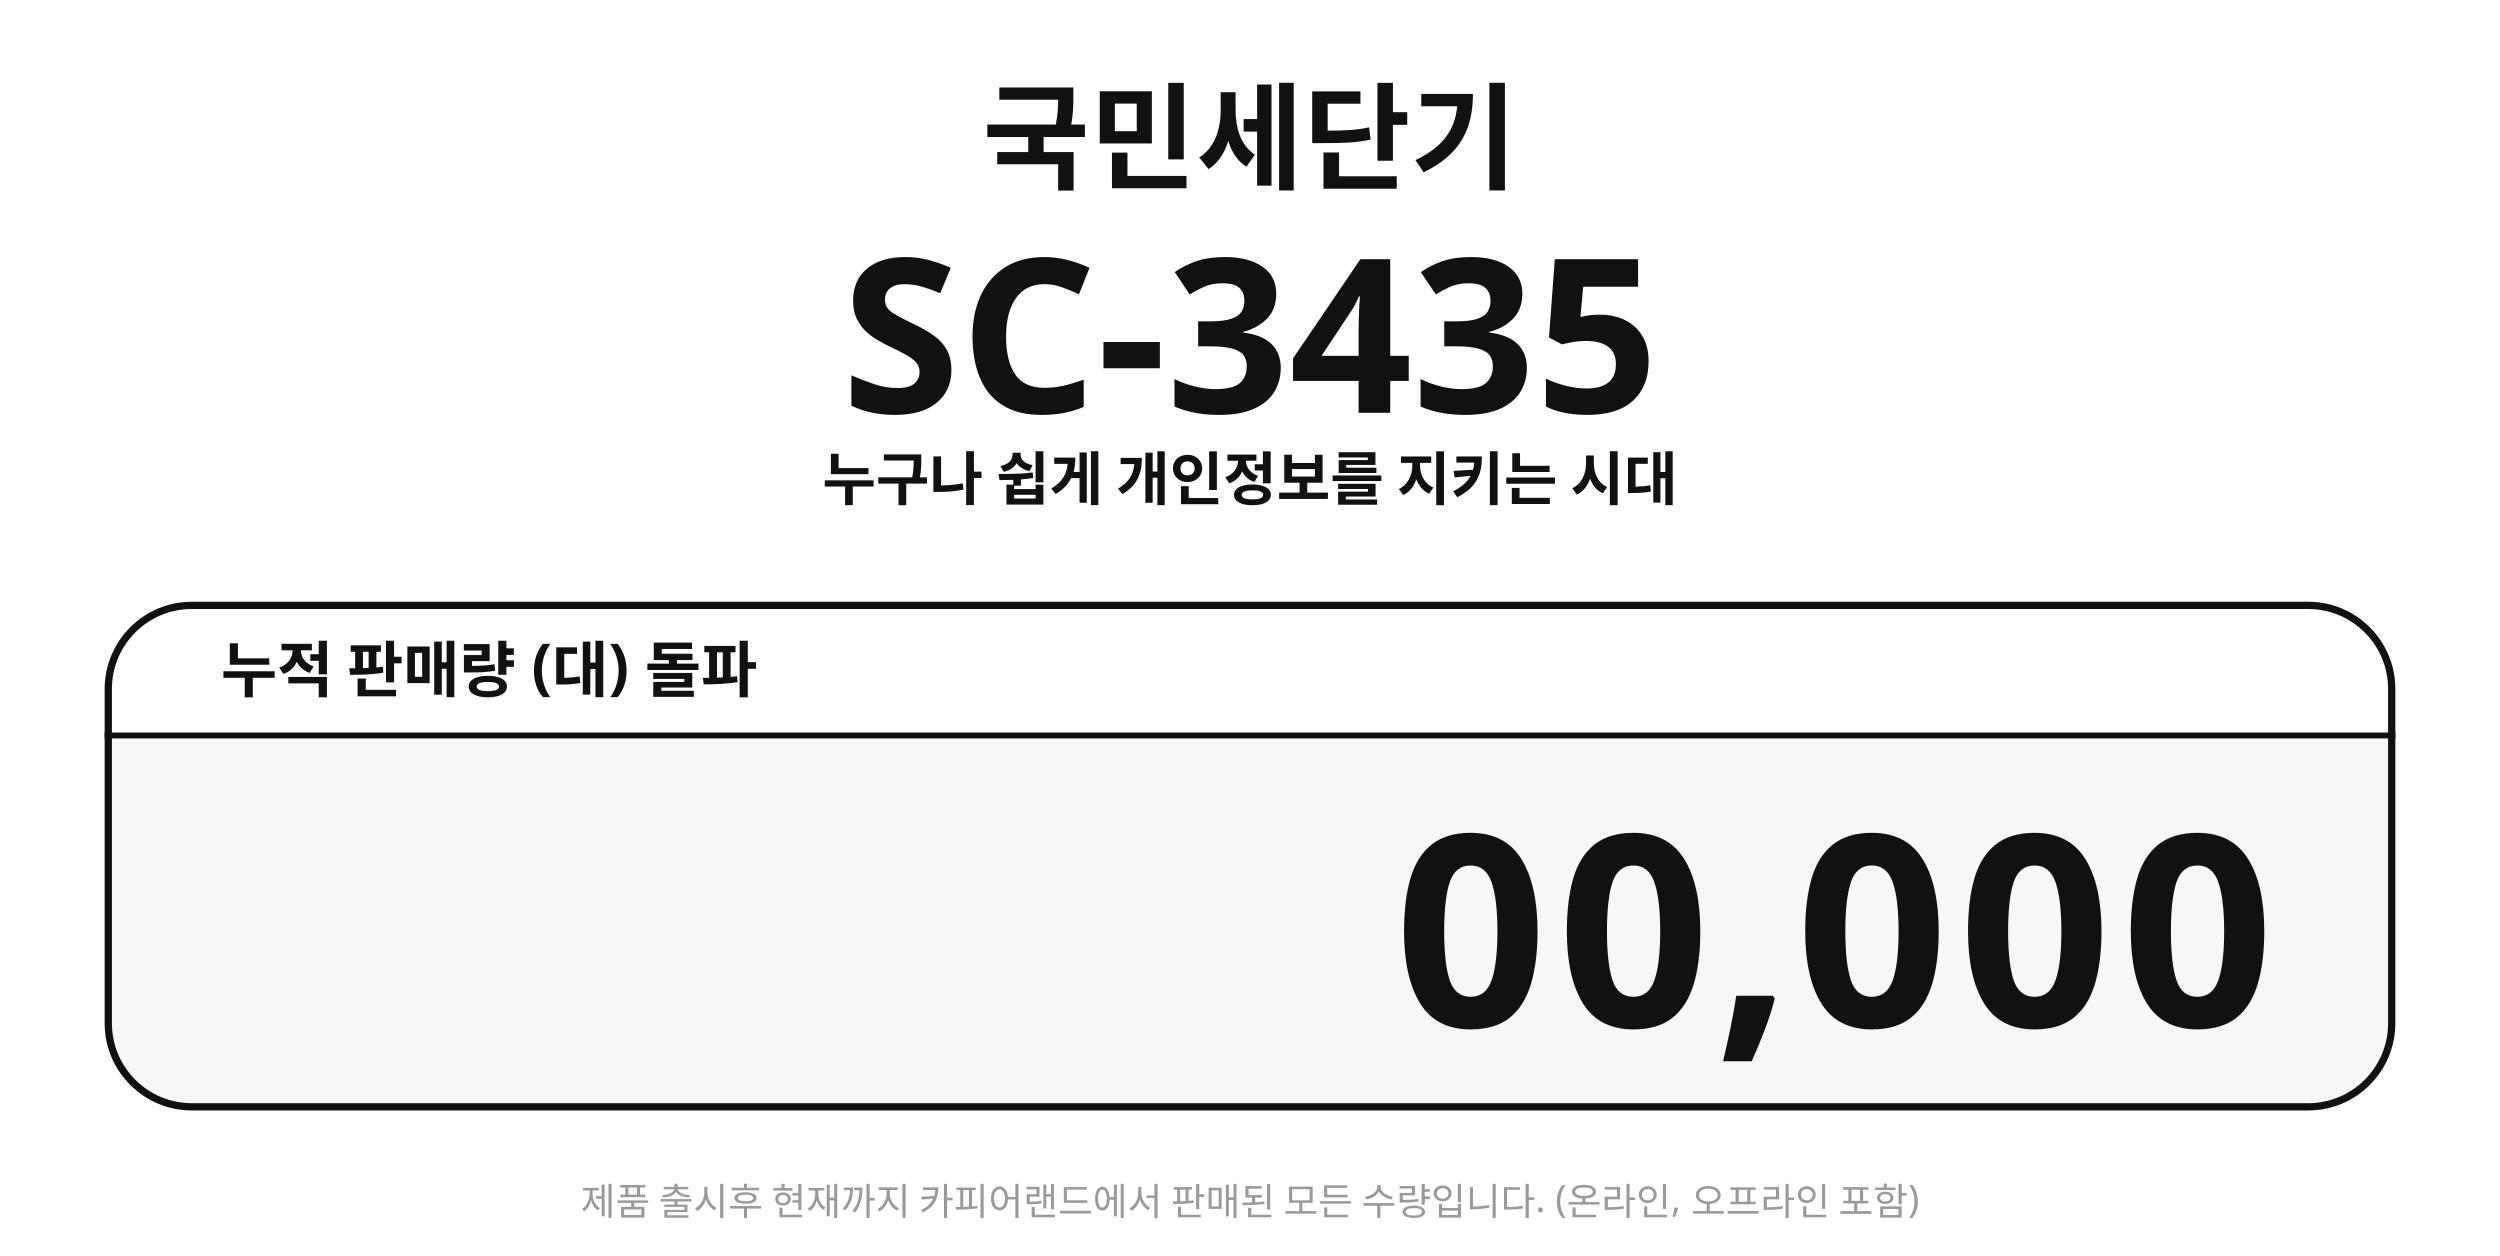
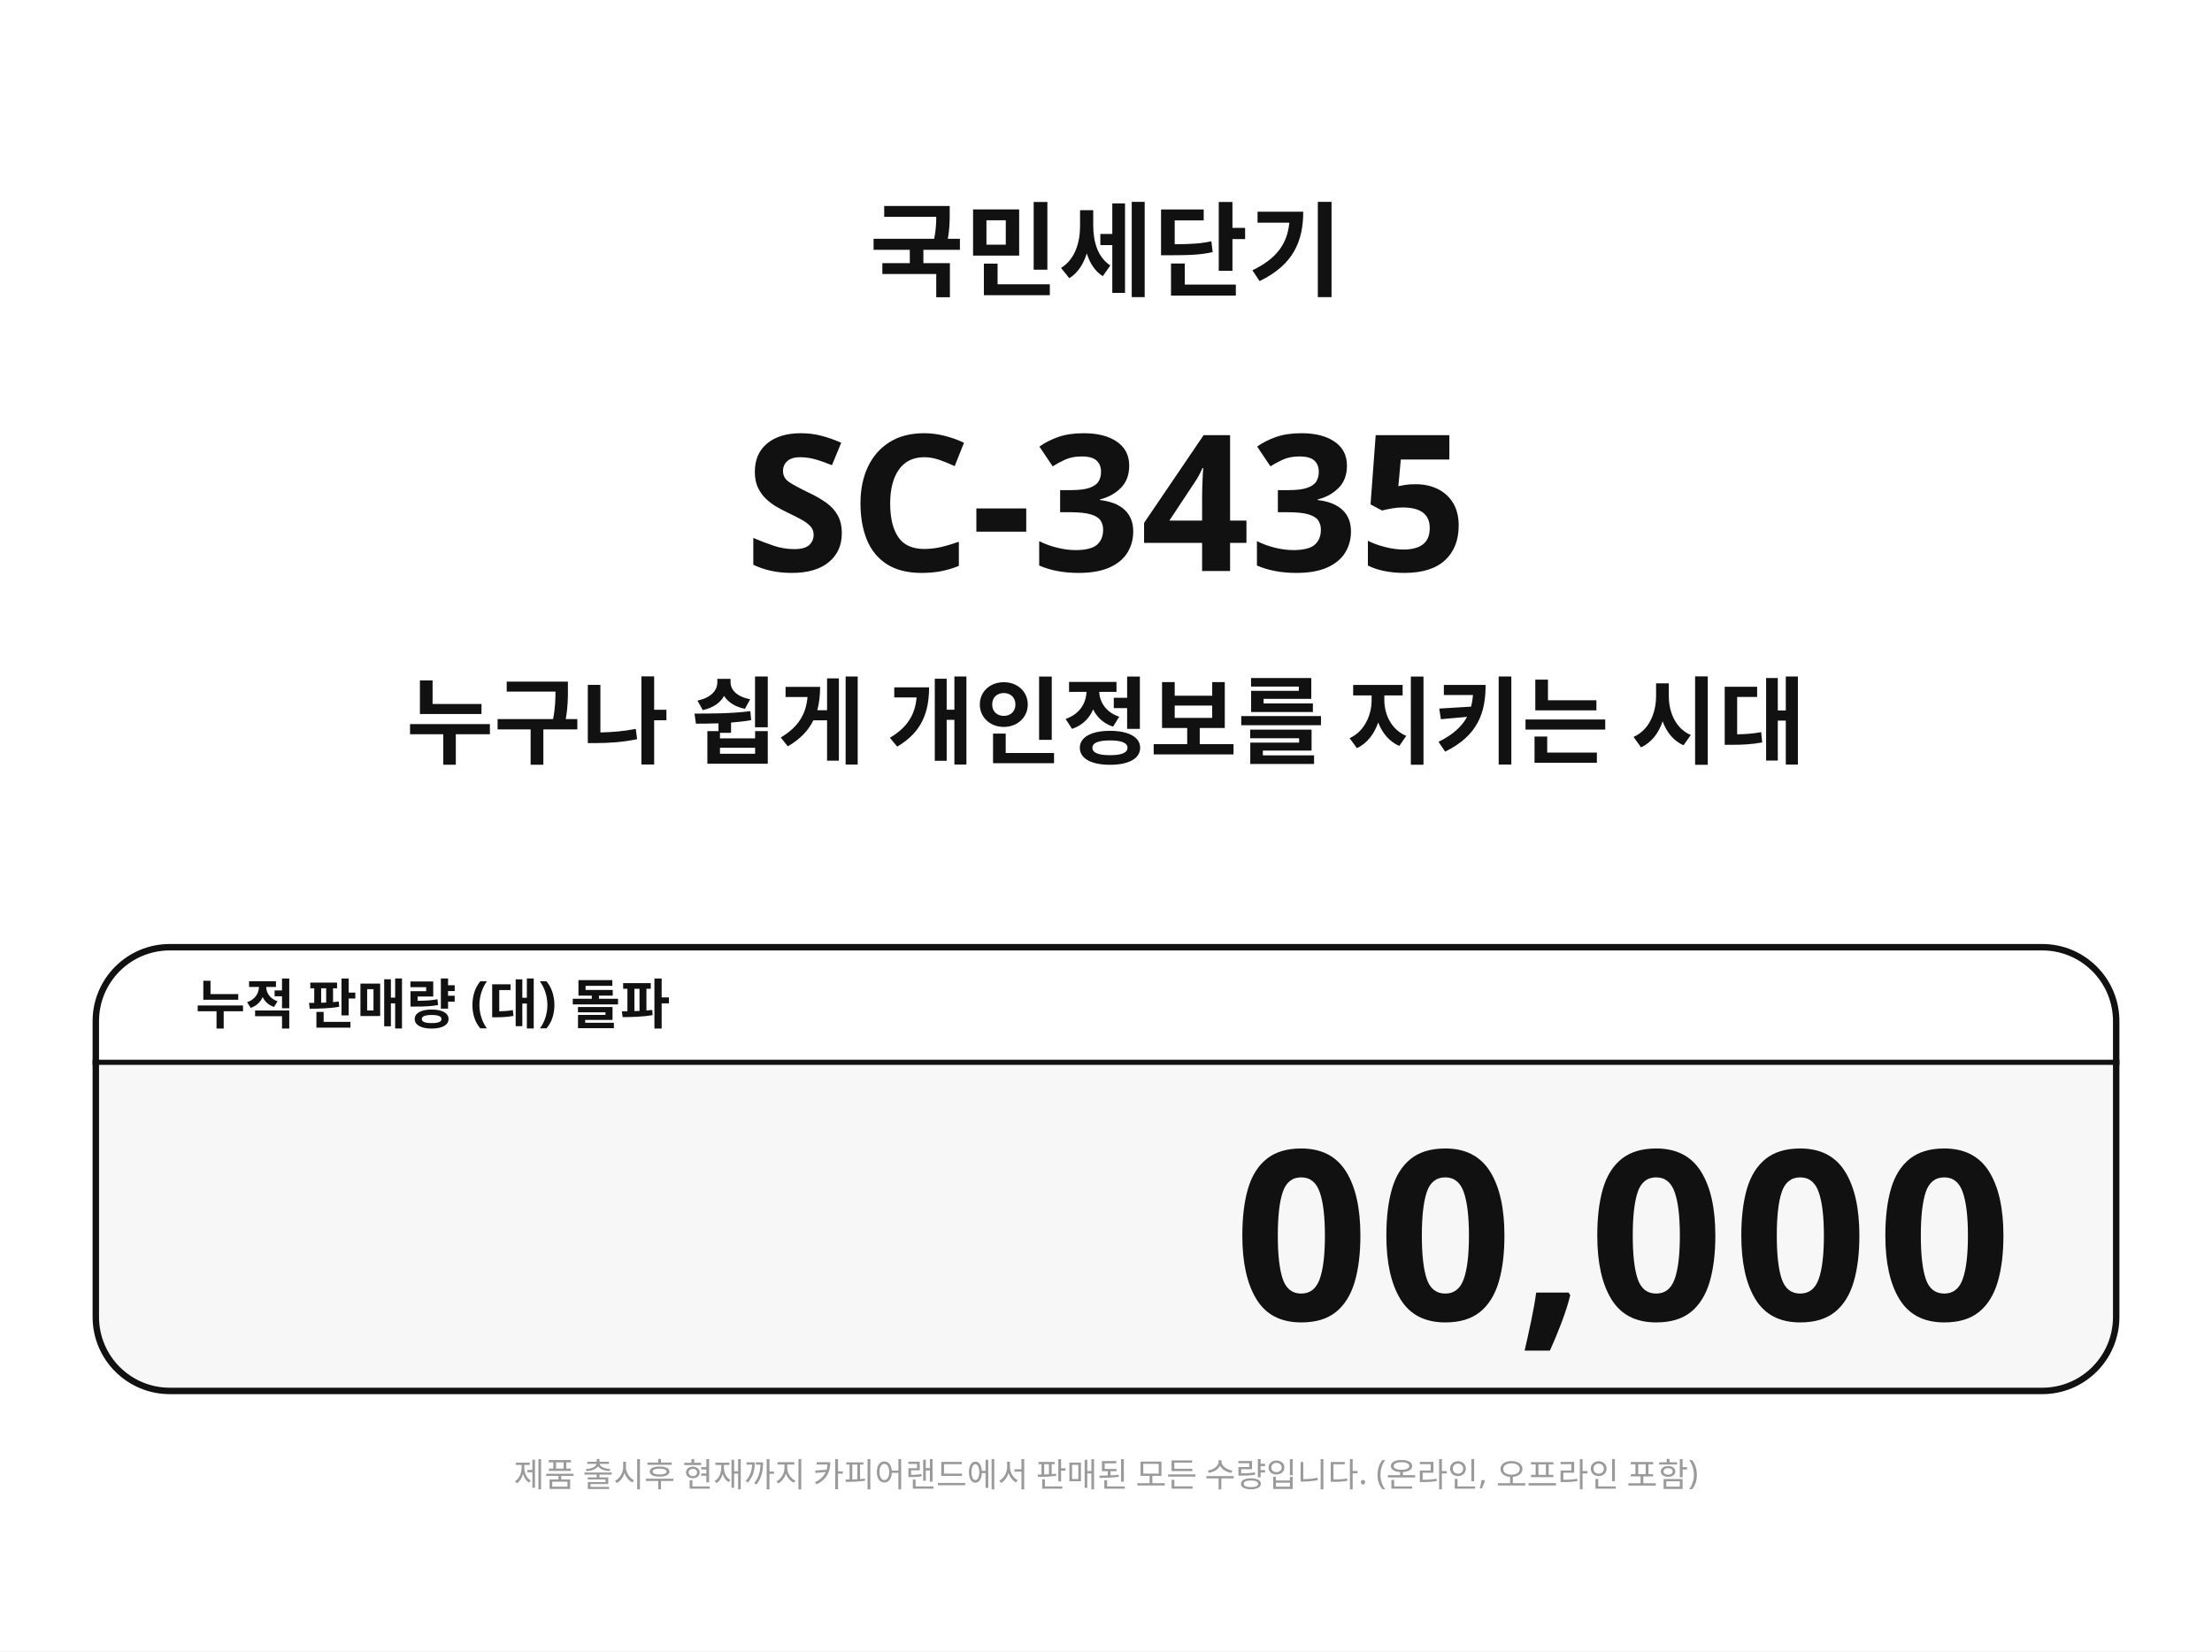
- <svg xmlns="http://www.w3.org/2000/svg" width="860" height="432" viewBox="0 0 860 432" role="img">
+ <svg xmlns="http://www.w3.org/2000/svg" width="860" height="642" viewBox="0 0 860 642" role="img">
  <defs>
    <clipPath id="odo-cell">
      <rect x="-32.0" y="-55.0" width="64" height="110" />
    </clipPath>
    <clipPath id="box-clip">
-       <rect x="36" y="207" width="788" height="175" rx="30" ry="30" />
+       <rect x="36" y="367" width="788" height="175" rx="30" ry="30" />
    </clipPath>
    <g id="odo">
      <text x="0" y="0" text-anchor="middle" dominant-baseline="central" font-family="'Pretendard','Malgun Gothic','Apple SD Gothic Neo',sans-serif" font-weight="900" font-size="92" fill="#111111">0</text>
      <text x="0" y="110" text-anchor="middle" dominant-baseline="central" font-family="'Pretendard','Malgun Gothic','Apple SD Gothic Neo',sans-serif" font-weight="900" font-size="92" fill="#111111">1</text>
      <text x="0" y="220" text-anchor="middle" dominant-baseline="central" font-family="'Pretendard','Malgun Gothic','Apple SD Gothic Neo',sans-serif" font-weight="900" font-size="92" fill="#111111">2</text>
      <text x="0" y="330" text-anchor="middle" dominant-baseline="central" font-family="'Pretendard','Malgun Gothic','Apple SD Gothic Neo',sans-serif" font-weight="900" font-size="92" fill="#111111">3</text>
      <text x="0" y="440" text-anchor="middle" dominant-baseline="central" font-family="'Pretendard','Malgun Gothic','Apple SD Gothic Neo',sans-serif" font-weight="900" font-size="92" fill="#111111">4</text>
      <text x="0" y="550" text-anchor="middle" dominant-baseline="central" font-family="'Pretendard','Malgun Gothic','Apple SD Gothic Neo',sans-serif" font-weight="900" font-size="92" fill="#111111">5</text>
      <text x="0" y="660" text-anchor="middle" dominant-baseline="central" font-family="'Pretendard','Malgun Gothic','Apple SD Gothic Neo',sans-serif" font-weight="900" font-size="92" fill="#111111">6</text>
      <text x="0" y="770" text-anchor="middle" dominant-baseline="central" font-family="'Pretendard','Malgun Gothic','Apple SD Gothic Neo',sans-serif" font-weight="900" font-size="92" fill="#111111">7</text>
      <text x="0" y="880" text-anchor="middle" dominant-baseline="central" font-family="'Pretendard','Malgun Gothic','Apple SD Gothic Neo',sans-serif" font-weight="900" font-size="92" fill="#111111">8</text>
      <text x="0" y="990" text-anchor="middle" dominant-baseline="central" font-family="'Pretendard','Malgun Gothic','Apple SD Gothic Neo',sans-serif" font-weight="900" font-size="92" fill="#111111">9</text>
      <text x="0" y="1100" text-anchor="middle" dominant-baseline="central" font-family="'Pretendard','Malgun Gothic','Apple SD Gothic Neo',sans-serif" font-weight="900" font-size="92" fill="#111111">0</text>
      <text x="0" y="1210" text-anchor="middle" dominant-baseline="central" font-family="'Pretendard','Malgun Gothic','Apple SD Gothic Neo',sans-serif" font-weight="900" font-size="92" fill="#111111">1</text>
      <text x="0" y="1320" text-anchor="middle" dominant-baseline="central" font-family="'Pretendard','Malgun Gothic','Apple SD Gothic Neo',sans-serif" font-weight="900" font-size="92" fill="#111111">2</text>
      <text x="0" y="1430" text-anchor="middle" dominant-baseline="central" font-family="'Pretendard','Malgun Gothic','Apple SD Gothic Neo',sans-serif" font-weight="900" font-size="92" fill="#111111">3</text>
      <text x="0" y="1540" text-anchor="middle" dominant-baseline="central" font-family="'Pretendard','Malgun Gothic','Apple SD Gothic Neo',sans-serif" font-weight="900" font-size="92" fill="#111111">4</text>
      <text x="0" y="1650" text-anchor="middle" dominant-baseline="central" font-family="'Pretendard','Malgun Gothic','Apple SD Gothic Neo',sans-serif" font-weight="900" font-size="92" fill="#111111">5</text>
      <text x="0" y="1760" text-anchor="middle" dominant-baseline="central" font-family="'Pretendard','Malgun Gothic','Apple SD Gothic Neo',sans-serif" font-weight="900" font-size="92" fill="#111111">6</text>
      <text x="0" y="1870" text-anchor="middle" dominant-baseline="central" font-family="'Pretendard','Malgun Gothic','Apple SD Gothic Neo',sans-serif" font-weight="900" font-size="92" fill="#111111">7</text>
      <text x="0" y="1980" text-anchor="middle" dominant-baseline="central" font-family="'Pretendard','Malgun Gothic','Apple SD Gothic Neo',sans-serif" font-weight="900" font-size="92" fill="#111111">8</text>
      <text x="0" y="2090" text-anchor="middle" dominant-baseline="central" font-family="'Pretendard','Malgun Gothic','Apple SD Gothic Neo',sans-serif" font-weight="900" font-size="92" fill="#111111">9</text>
      <text x="0" y="2200" text-anchor="middle" dominant-baseline="central" font-family="'Pretendard','Malgun Gothic','Apple SD Gothic Neo',sans-serif" font-weight="900" font-size="92" fill="#111111">0</text>
      <text x="0" y="2310" text-anchor="middle" dominant-baseline="central" font-family="'Pretendard','Malgun Gothic','Apple SD Gothic Neo',sans-serif" font-weight="900" font-size="92" fill="#111111">1</text>
      <text x="0" y="2420" text-anchor="middle" dominant-baseline="central" font-family="'Pretendard','Malgun Gothic','Apple SD Gothic Neo',sans-serif" font-weight="900" font-size="92" fill="#111111">2</text>
      <text x="0" y="2530" text-anchor="middle" dominant-baseline="central" font-family="'Pretendard','Malgun Gothic','Apple SD Gothic Neo',sans-serif" font-weight="900" font-size="92" fill="#111111">3</text>
      <text x="0" y="2640" text-anchor="middle" dominant-baseline="central" font-family="'Pretendard','Malgun Gothic','Apple SD Gothic Neo',sans-serif" font-weight="900" font-size="92" fill="#111111">4</text>
      <text x="0" y="2750" text-anchor="middle" dominant-baseline="central" font-family="'Pretendard','Malgun Gothic','Apple SD Gothic Neo',sans-serif" font-weight="900" font-size="92" fill="#111111">5</text>
      <text x="0" y="2860" text-anchor="middle" dominant-baseline="central" font-family="'Pretendard','Malgun Gothic','Apple SD Gothic Neo',sans-serif" font-weight="900" font-size="92" fill="#111111">6</text>
      <text x="0" y="2970" text-anchor="middle" dominant-baseline="central" font-family="'Pretendard','Malgun Gothic','Apple SD Gothic Neo',sans-serif" font-weight="900" font-size="92" fill="#111111">7</text>
      <text x="0" y="3080" text-anchor="middle" dominant-baseline="central" font-family="'Pretendard','Malgun Gothic','Apple SD Gothic Neo',sans-serif" font-weight="900" font-size="92" fill="#111111">8</text>
      <text x="0" y="3190" text-anchor="middle" dominant-baseline="central" font-family="'Pretendard','Malgun Gothic','Apple SD Gothic Neo',sans-serif" font-weight="900" font-size="92" fill="#111111">9</text>
      <text x="0" y="3300" text-anchor="middle" dominant-baseline="central" font-family="'Pretendard','Malgun Gothic','Apple SD Gothic Neo',sans-serif" font-weight="900" font-size="92" fill="#111111">0</text>
      <text x="0" y="3410" text-anchor="middle" dominant-baseline="central" font-family="'Pretendard','Malgun Gothic','Apple SD Gothic Neo',sans-serif" font-weight="900" font-size="92" fill="#111111">1</text>
      <text x="0" y="3520" text-anchor="middle" dominant-baseline="central" font-family="'Pretendard','Malgun Gothic','Apple SD Gothic Neo',sans-serif" font-weight="900" font-size="92" fill="#111111">2</text>
      <text x="0" y="3630" text-anchor="middle" dominant-baseline="central" font-family="'Pretendard','Malgun Gothic','Apple SD Gothic Neo',sans-serif" font-weight="900" font-size="92" fill="#111111">3</text>
      <text x="0" y="3740" text-anchor="middle" dominant-baseline="central" font-family="'Pretendard','Malgun Gothic','Apple SD Gothic Neo',sans-serif" font-weight="900" font-size="92" fill="#111111">4</text>
      <text x="0" y="3850" text-anchor="middle" dominant-baseline="central" font-family="'Pretendard','Malgun Gothic','Apple SD Gothic Neo',sans-serif" font-weight="900" font-size="92" fill="#111111">5</text>
      <text x="0" y="3960" text-anchor="middle" dominant-baseline="central" font-family="'Pretendard','Malgun Gothic','Apple SD Gothic Neo',sans-serif" font-weight="900" font-size="92" fill="#111111">6</text>
      <text x="0" y="4070" text-anchor="middle" dominant-baseline="central" font-family="'Pretendard','Malgun Gothic','Apple SD Gothic Neo',sans-serif" font-weight="900" font-size="92" fill="#111111">7</text>
      <text x="0" y="4180" text-anchor="middle" dominant-baseline="central" font-family="'Pretendard','Malgun Gothic','Apple SD Gothic Neo',sans-serif" font-weight="900" font-size="92" fill="#111111">8</text>
      <text x="0" y="4290" text-anchor="middle" dominant-baseline="central" font-family="'Pretendard','Malgun Gothic','Apple SD Gothic Neo',sans-serif" font-weight="900" font-size="92" fill="#111111">9</text>
      <text x="0" y="4400" text-anchor="middle" dominant-baseline="central" font-family="'Pretendard','Malgun Gothic','Apple SD Gothic Neo',sans-serif" font-weight="900" font-size="92" fill="#111111">0</text>
      <text x="0" y="4510" text-anchor="middle" dominant-baseline="central" font-family="'Pretendard','Malgun Gothic','Apple SD Gothic Neo',sans-serif" font-weight="900" font-size="92" fill="#111111">1</text>
      <text x="0" y="4620" text-anchor="middle" dominant-baseline="central" font-family="'Pretendard','Malgun Gothic','Apple SD Gothic Neo',sans-serif" font-weight="900" font-size="92" fill="#111111">2</text>
      <text x="0" y="4730" text-anchor="middle" dominant-baseline="central" font-family="'Pretendard','Malgun Gothic','Apple SD Gothic Neo',sans-serif" font-weight="900" font-size="92" fill="#111111">3</text>
      <text x="0" y="4840" text-anchor="middle" dominant-baseline="central" font-family="'Pretendard','Malgun Gothic','Apple SD Gothic Neo',sans-serif" font-weight="900" font-size="92" fill="#111111">4</text>
      <text x="0" y="4950" text-anchor="middle" dominant-baseline="central" font-family="'Pretendard','Malgun Gothic','Apple SD Gothic Neo',sans-serif" font-weight="900" font-size="92" fill="#111111">5</text>
      <text x="0" y="5060" text-anchor="middle" dominant-baseline="central" font-family="'Pretendard','Malgun Gothic','Apple SD Gothic Neo',sans-serif" font-weight="900" font-size="92" fill="#111111">6</text>
      <text x="0" y="5170" text-anchor="middle" dominant-baseline="central" font-family="'Pretendard','Malgun Gothic','Apple SD Gothic Neo',sans-serif" font-weight="900" font-size="92" fill="#111111">7</text>
      <text x="0" y="5280" text-anchor="middle" dominant-baseline="central" font-family="'Pretendard','Malgun Gothic','Apple SD Gothic Neo',sans-serif" font-weight="900" font-size="92" fill="#111111">8</text>
      <text x="0" y="5390" text-anchor="middle" dominant-baseline="central" font-family="'Pretendard','Malgun Gothic','Apple SD Gothic Neo',sans-serif" font-weight="900" font-size="92" fill="#111111">9</text>
      <text x="0" y="5500" text-anchor="middle" dominant-baseline="central" font-family="'Pretendard','Malgun Gothic','Apple SD Gothic Neo',sans-serif" font-weight="900" font-size="92" fill="#111111">0</text>
      <text x="0" y="5610" text-anchor="middle" dominant-baseline="central" font-family="'Pretendard','Malgun Gothic','Apple SD Gothic Neo',sans-serif" font-weight="900" font-size="92" fill="#111111">1</text>
      <text x="0" y="5720" text-anchor="middle" dominant-baseline="central" font-family="'Pretendard','Malgun Gothic','Apple SD Gothic Neo',sans-serif" font-weight="900" font-size="92" fill="#111111">2</text>
      <text x="0" y="5830" text-anchor="middle" dominant-baseline="central" font-family="'Pretendard','Malgun Gothic','Apple SD Gothic Neo',sans-serif" font-weight="900" font-size="92" fill="#111111">3</text>
      <text x="0" y="5940" text-anchor="middle" dominant-baseline="central" font-family="'Pretendard','Malgun Gothic','Apple SD Gothic Neo',sans-serif" font-weight="900" font-size="92" fill="#111111">4</text>
      <text x="0" y="6050" text-anchor="middle" dominant-baseline="central" font-family="'Pretendard','Malgun Gothic','Apple SD Gothic Neo',sans-serif" font-weight="900" font-size="92" fill="#111111">5</text>
      <text x="0" y="6160" text-anchor="middle" dominant-baseline="central" font-family="'Pretendard','Malgun Gothic','Apple SD Gothic Neo',sans-serif" font-weight="900" font-size="92" fill="#111111">6</text>
      <text x="0" y="6270" text-anchor="middle" dominant-baseline="central" font-family="'Pretendard','Malgun Gothic','Apple SD Gothic Neo',sans-serif" font-weight="900" font-size="92" fill="#111111">7</text>
      <text x="0" y="6380" text-anchor="middle" dominant-baseline="central" font-family="'Pretendard','Malgun Gothic','Apple SD Gothic Neo',sans-serif" font-weight="900" font-size="92" fill="#111111">8</text>
      <text x="0" y="6490" text-anchor="middle" dominant-baseline="central" font-family="'Pretendard','Malgun Gothic','Apple SD Gothic Neo',sans-serif" font-weight="900" font-size="92" fill="#111111">9</text>
      <text x="0" y="6600" text-anchor="middle" dominant-baseline="central" font-family="'Pretendard','Malgun Gothic','Apple SD Gothic Neo',sans-serif" font-weight="900" font-size="92" fill="#111111">0</text>
      <text x="0" y="6710" text-anchor="middle" dominant-baseline="central" font-family="'Pretendard','Malgun Gothic','Apple SD Gothic Neo',sans-serif" font-weight="900" font-size="92" fill="#111111">1</text>
      <text x="0" y="6820" text-anchor="middle" dominant-baseline="central" font-family="'Pretendard','Malgun Gothic','Apple SD Gothic Neo',sans-serif" font-weight="900" font-size="92" fill="#111111">2</text>
      <text x="0" y="6930" text-anchor="middle" dominant-baseline="central" font-family="'Pretendard','Malgun Gothic','Apple SD Gothic Neo',sans-serif" font-weight="900" font-size="92" fill="#111111">3</text>
      <text x="0" y="7040" text-anchor="middle" dominant-baseline="central" font-family="'Pretendard','Malgun Gothic','Apple SD Gothic Neo',sans-serif" font-weight="900" font-size="92" fill="#111111">4</text>
      <text x="0" y="7150" text-anchor="middle" dominant-baseline="central" font-family="'Pretendard','Malgun Gothic','Apple SD Gothic Neo',sans-serif" font-weight="900" font-size="92" fill="#111111">5</text>
      <text x="0" y="7260" text-anchor="middle" dominant-baseline="central" font-family="'Pretendard','Malgun Gothic','Apple SD Gothic Neo',sans-serif" font-weight="900" font-size="92" fill="#111111">6</text>
      <text x="0" y="7370" text-anchor="middle" dominant-baseline="central" font-family="'Pretendard','Malgun Gothic','Apple SD Gothic Neo',sans-serif" font-weight="900" font-size="92" fill="#111111">7</text>
      <text x="0" y="7480" text-anchor="middle" dominant-baseline="central" font-family="'Pretendard','Malgun Gothic','Apple SD Gothic Neo',sans-serif" font-weight="900" font-size="92" fill="#111111">8</text>
      <text x="0" y="7590" text-anchor="middle" dominant-baseline="central" font-family="'Pretendard','Malgun Gothic','Apple SD Gothic Neo',sans-serif" font-weight="900" font-size="92" fill="#111111">9</text>
    </g>
  </defs>
-   <rect x="0" y="0" width="860" height="432" fill="#ffffff" />
-   <text x="430.0" y="62" text-anchor="middle" font-family="'Pretendard','Malgun Gothic','Apple SD Gothic Neo',sans-serif" font-weight="800" font-size="40" fill="#111111">국민세단기</text>
-   <text x="430.0" y="142" text-anchor="middle" font-family="'Pretendard','Malgun Gothic','Apple SD Gothic Neo',sans-serif" font-weight="800" font-size="74" fill="#111111">SC-3435</text>
-   <text x="430.0" y="172" text-anchor="middle" font-family="'Pretendard','Malgun Gothic','Apple SD Gothic Neo',sans-serif" font-weight="700" font-size="20" fill="#111111">누구나 쉽게 개인정보를 지키는 시대</text>
+   <rect x="0" y="0" width="860" height="642" fill="#ffffff" />
+   <text x="430.0" y="112" text-anchor="middle" font-family="'Pretendard','Malgun Gothic','Apple SD Gothic Neo',sans-serif" font-weight="800" font-size="40" fill="#111111">국민세단기</text>
+   <text x="430.0" y="222" text-anchor="middle" font-family="'Pretendard','Malgun Gothic','Apple SD Gothic Neo',sans-serif" font-weight="800" font-size="74" fill="#111111">SC-3435</text>
+   <text x="430.0" y="294" text-anchor="middle" font-family="'Pretendard','Malgun Gothic','Apple SD Gothic Neo',sans-serif" font-weight="700" font-size="37" fill="#111111">누구나 쉽게 개인정보를 지키는 시대</text>
  <g clip-path="url(#box-clip)">
-     <rect x="36" y="207" width="788" height="175" fill="#F7F7F7" />
-     <rect x="36" y="207" width="788" height="46" fill="#ffffff" />
-     <line x1="36" y1="253" x2="824" y2="253" stroke="#111111" stroke-width="2" />
+     <rect x="36" y="367" width="788" height="175" fill="#F7F7F7" />
+     <rect x="36" y="367" width="788" height="46" fill="#ffffff" />
+     <line x1="36" y1="413" x2="824" y2="413" stroke="#111111" stroke-width="2" />
  </g>
-   <rect x="37.25" y="208.25" width="785.5" height="172.5" rx="28.75" ry="28.75" fill="none" stroke="#111111" stroke-width="2.5" />
-   <text x="76" y="238" font-family="'Pretendard','Malgun Gothic','Apple SD Gothic Neo',sans-serif" font-weight="700" font-size="21" fill="#111111">누적 판매량 (대) 돌파</text>
-   <g transform="translate(506.00,317.50) scale(1)">
+   <rect x="37.25" y="368.25" width="785.5" height="172.5" rx="28.75" ry="28.75" fill="none" stroke="#111111" stroke-width="2.5" />
+   <text x="76" y="398" font-family="'Pretendard','Malgun Gothic','Apple SD Gothic Neo',sans-serif" font-weight="700" font-size="21" fill="#111111">누적 판매량 (대) 돌파</text>
+   <g transform="translate(506.00,477.50) scale(1)">
    <g clip-path="url(#odo-cell)">
      <use href="#odo">
        <animateTransform attributeName="transform" type="translate" calcMode="spline" keyTimes="0;0.350;1" keySplines="0.12 0.9 0.2 1;0 0 1 1" values="0 0;0 -2310;0 -2310" dur="3.4s" repeatCount="indefinite" />
      </use>
    </g>
  </g>
-   <g transform="translate(562.00,317.50) scale(1)">
+   <g transform="translate(562.00,477.50) scale(1)">
    <g clip-path="url(#odo-cell)">
      <use href="#odo">
        <animateTransform attributeName="transform" type="translate" calcMode="spline" keyTimes="0;0.420;1" keySplines="0.12 0.9 0.2 1;0 0 1 1" values="0 0;0 -3740;0 -3740" dur="3.4s" repeatCount="indefinite" />
      </use>
    </g>
  </g>
-   <text x="603.00" y="317.50" text-anchor="middle" dominant-baseline="central" font-family="'Pretendard','Malgun Gothic','Apple SD Gothic Neo',sans-serif" font-weight="900" font-size="92.00" fill="#111111">,</text>
-   <g transform="translate(644.00,317.50) scale(1)">
+   <text x="603.00" y="477.50" text-anchor="middle" dominant-baseline="central" font-family="'Pretendard','Malgun Gothic','Apple SD Gothic Neo',sans-serif" font-weight="900" font-size="92.00" fill="#111111">,</text>
+   <g transform="translate(644.00,477.50) scale(1)">
    <g clip-path="url(#odo-cell)">
      <use href="#odo">
        <animateTransform attributeName="transform" type="translate" calcMode="spline" keyTimes="0;0.490;1" keySplines="0.12 0.9 0.2 1;0 0 1 1" values="0 0;0 -5390;0 -5390" dur="3.4s" repeatCount="indefinite" />
      </use>
    </g>
  </g>
-   <g transform="translate(700.00,317.50) scale(1)">
+   <g transform="translate(700.00,477.50) scale(1)">
    <g clip-path="url(#odo-cell)">
      <use href="#odo">
        <animateTransform attributeName="transform" type="translate" calcMode="spline" keyTimes="0;0.560;1" keySplines="0.12 0.9 0.2 1;0 0 1 1" values="0 0;0 -5500;0 -5500" dur="3.4s" repeatCount="indefinite" />
      </use>
    </g>
  </g>
-   <g transform="translate(756.00,317.50) scale(1)">
+   <g transform="translate(756.00,477.50) scale(1)">
    <g clip-path="url(#odo-cell)">
      <use href="#odo">
        <animateTransform attributeName="transform" type="translate" calcMode="spline" keyTimes="0;0.630;1" keySplines="0.12 0.9 0.2 1;0 0 1 1" values="0 0;0 -6600;0 -6600" dur="3.4s" repeatCount="indefinite" />
      </use>
    </g>
  </g>
-   <text x="430.0" y="418" text-anchor="middle" font-family="'Pretendard','Malgun Gothic','Apple SD Gothic Neo',sans-serif" font-weight="400" font-size="13" fill="#9A9A9A">제품 출시후 현재까지 카피어랜드에서 판매된 모든 수량입니다. (온라인, 오프라인 포함)</text>
+   <text x="430.0" y="578" text-anchor="middle" font-family="'Pretendard','Malgun Gothic','Apple SD Gothic Neo',sans-serif" font-weight="400" font-size="13" fill="#9A9A9A">제품 출시후 현재까지 카피어랜드에서 판매된 모든 수량입니다. (온라인, 오프라인 포함)</text>
</svg>
